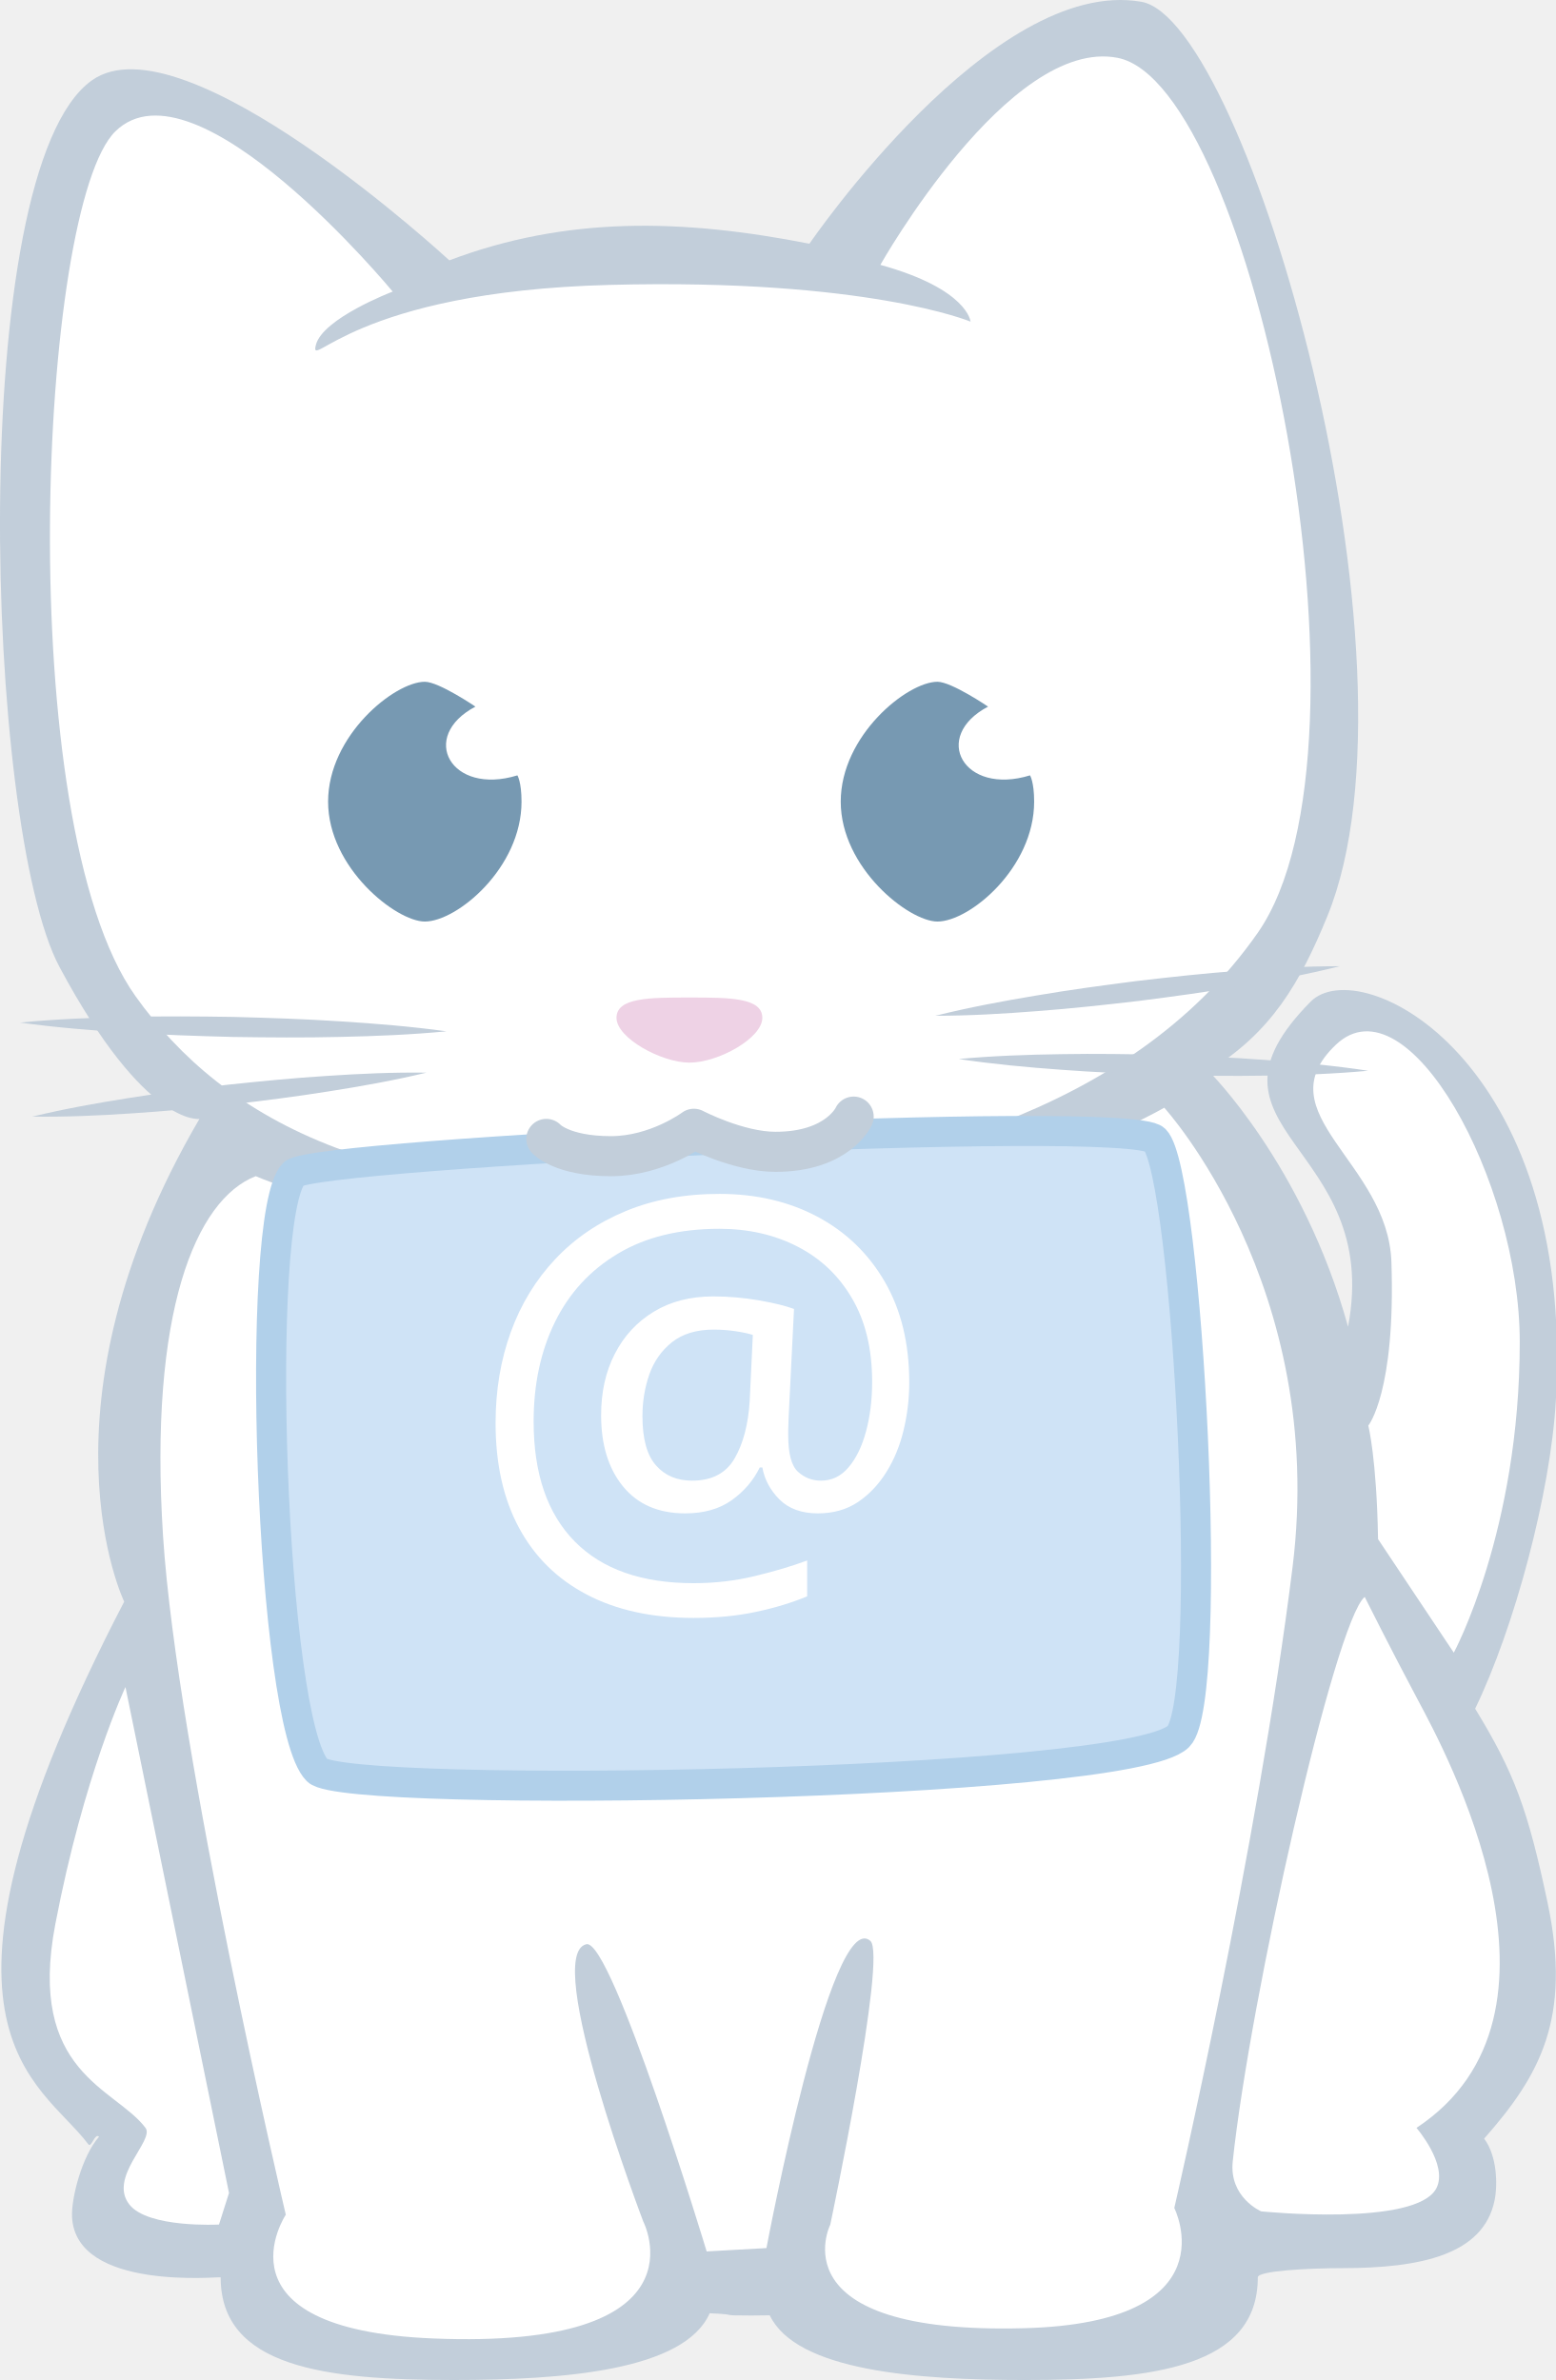
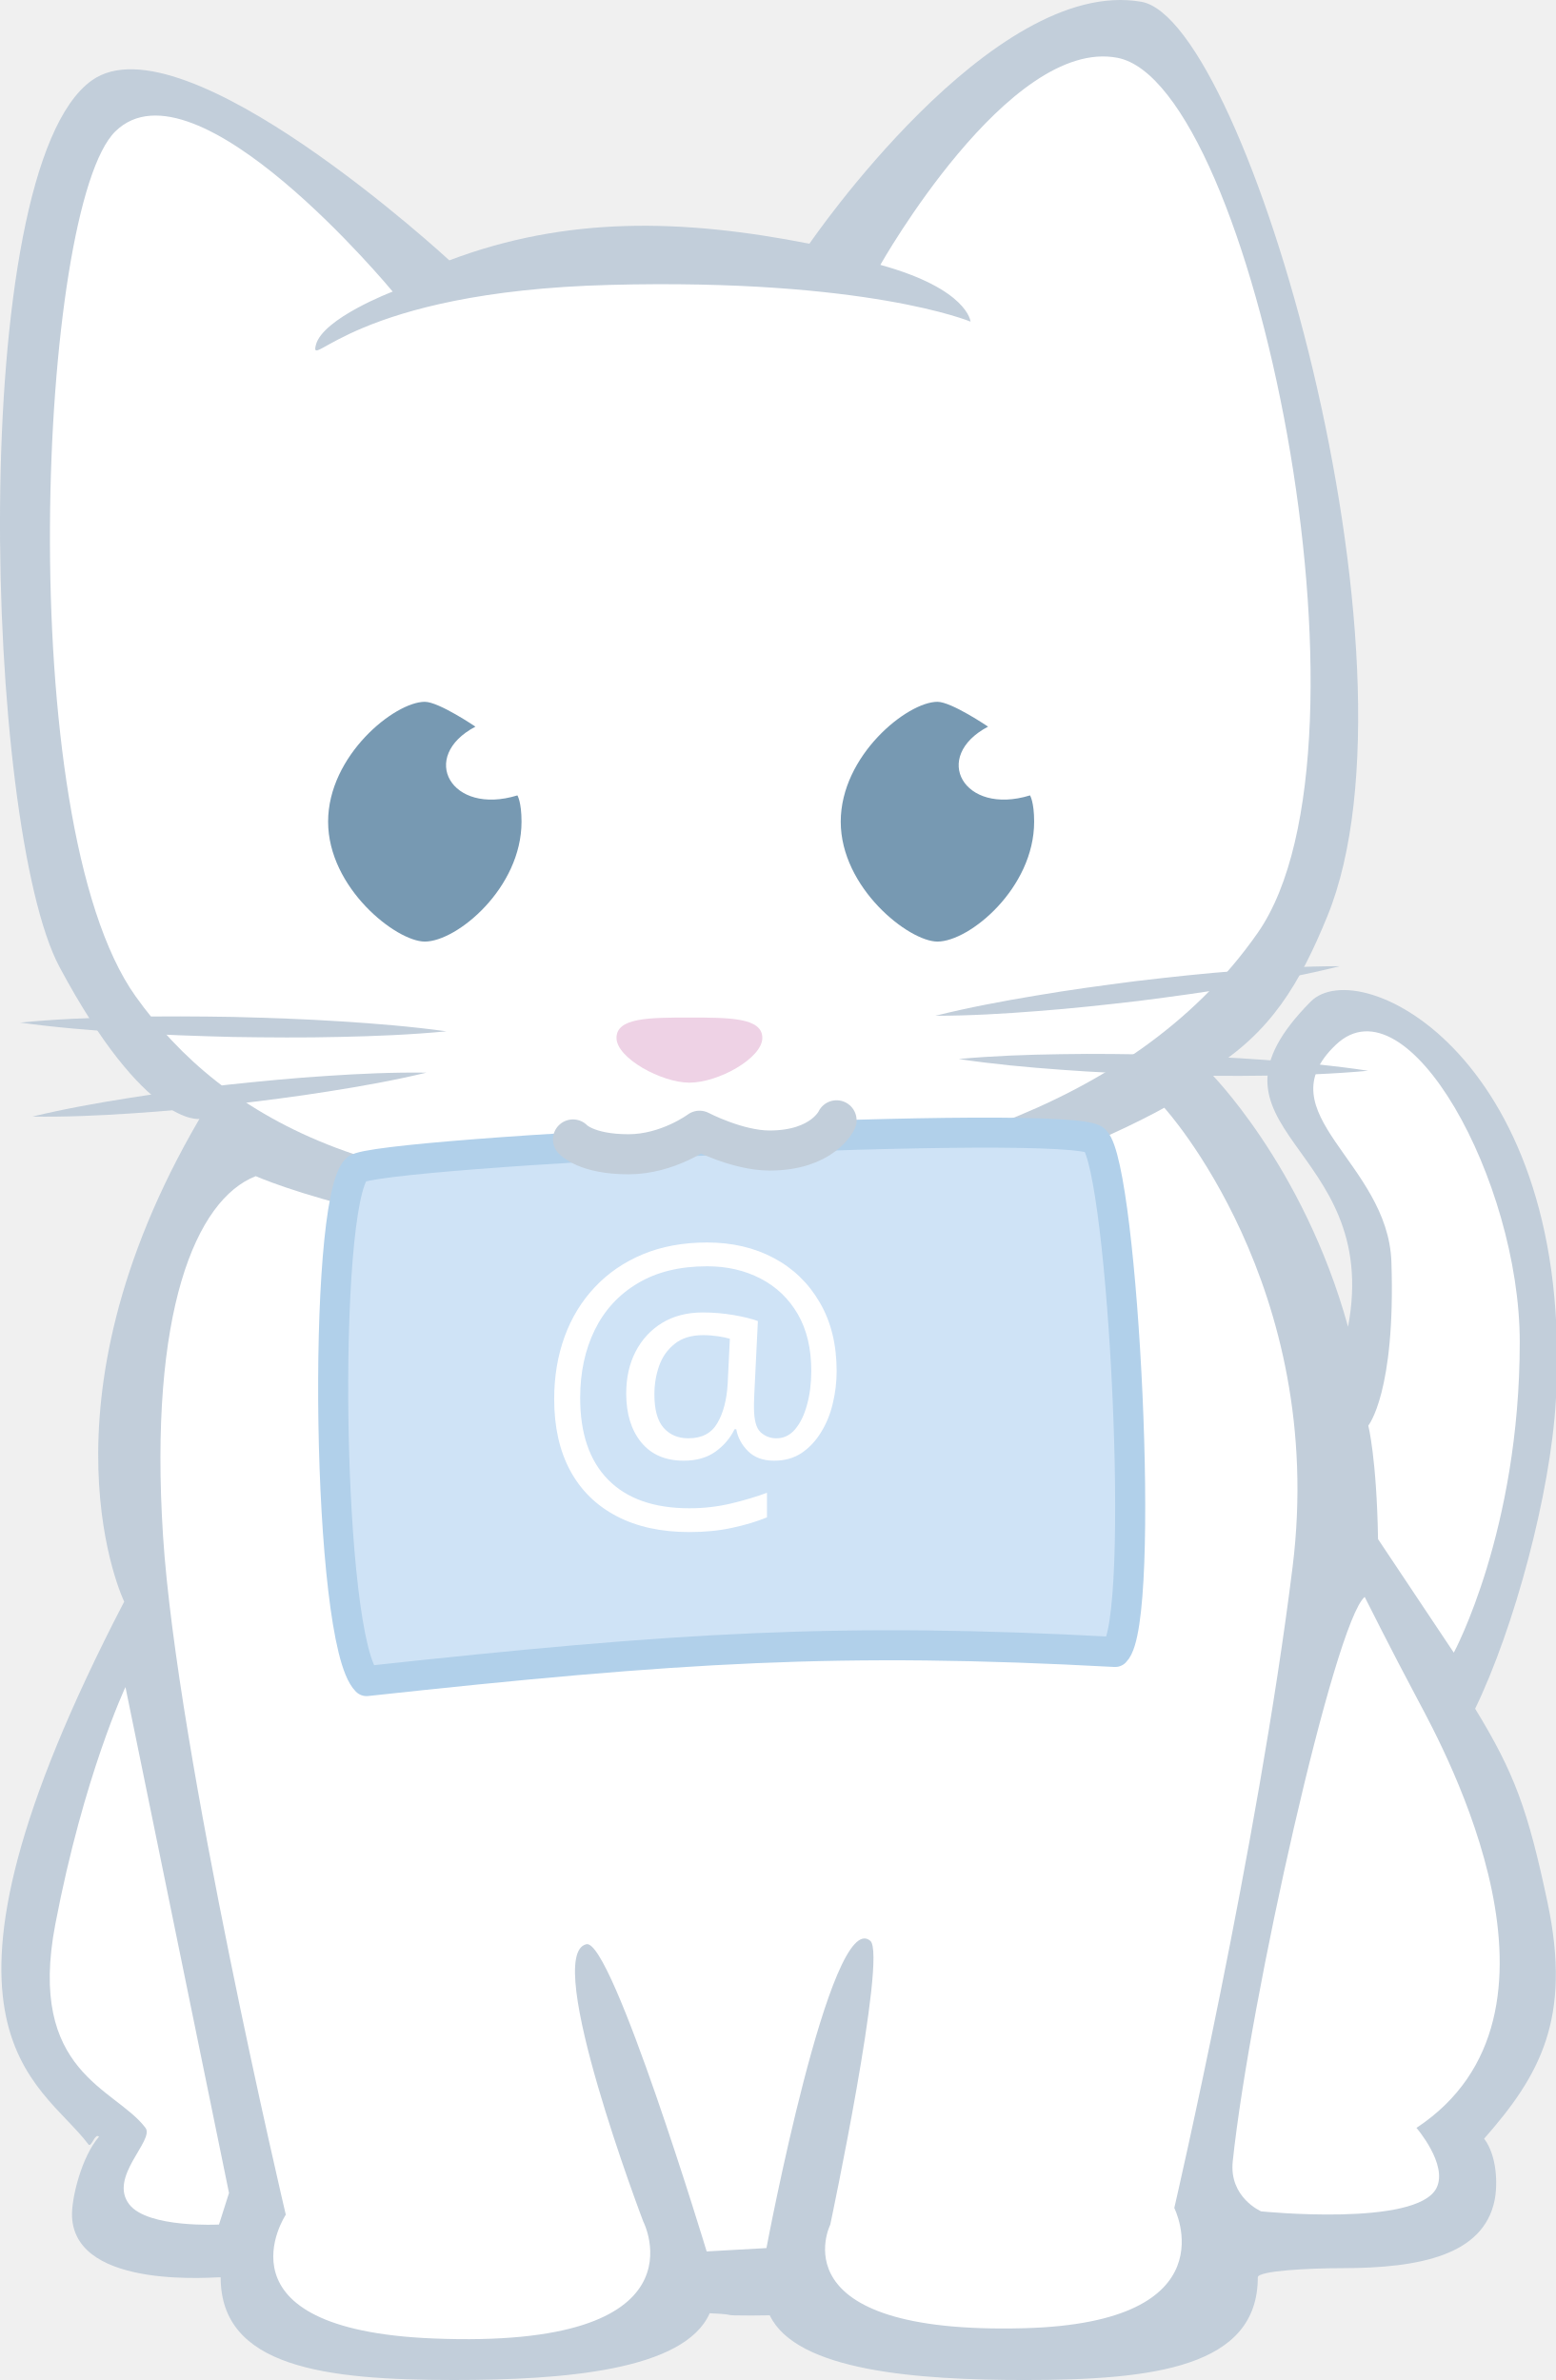
<svg xmlns="http://www.w3.org/2000/svg" version="1.1" id="Layer_1" x="0px" y="0px" width="155.264px" height="237.574px" viewBox="0 0 155.264 237.574" enable-background="new 0 0 155.264 237.574" xml:space="preserve">
  <g id="Layer_1_1_">
-     <path fill="#C2CEDA" d="M154.436,189.921c-1.964-9.295-3.313-12.955-7.227-19.358c3.894-8.03,7.523-21.47,8.054-30.763   c1.94-34.089-19.531-44.806-24.473-39.811c-12.764,12.906,7.211,14.053,3.737,32.45c-4.472-16.206-13.924-25.537-13.924-25.537   c6.249-3.83,9.117-8.75,11.853-15.433c10.396-25.396-8-89.443-18.553-91.291c-14.884-2.604-33.126,24.15-33.126,24.15   c-12.758-2.505-24.258-2.755-35.938,1.66c0,0-26.516-24.515-35.681-17.958C-3.48,17.073-1.536,82.573,5.945,96.54   c8.578,16.016,13.958,15.149,13.958,15.149c-16.883,28.885-7.509,48.189-7.509,48.189c-22.237,42.815-8.362,47.789-3.575,54.172   c0.295,0.396,0.654-1.188,1.063-0.758c-1.718,1.943-2.775,6.158-2.694,7.975c0.333,7.486,14.833,5.955,14.833,6.057   c0,8.975,10.409,10.25,23.25,10.25c10.885,0,23.02-0.92,25.551-6.664c3.23,0.143,0.602,0.227,4.148,0.227   c0.617,0,1.23-0.014,1.846-0.021c2.658,5.563,14.702,6.459,25.455,6.459c12.841,0,23.25-1.275,23.25-10.25   c0-0.662,5.176-0.916,8.396-0.916c7.858,0,14.105-1.334,15.229-6.75c0.318-1.541,0.269-4.441-1.039-6.178   C153.634,207.199,156.886,201.521,154.436,189.921z" />
+     <path fill="#C2CEDA" d="M154.436,189.921c-1.964-9.295-3.313-12.954-7.227-19.357c3.894-8.03,7.522-21.47,8.054-30.763   c1.94-34.09-19.531-44.807-24.473-39.812c-12.765,12.906,7.211,14.053,3.736,32.45c-4.472-16.206-13.924-25.537-13.924-25.537   c6.249-3.83,9.117-8.75,11.854-15.433c10.396-25.396-8-89.443-18.554-91.291C99.019-2.426,80.777,24.328,80.777,24.328   c-12.758-2.505-24.258-2.755-35.938,1.66c0,0-26.517-24.515-35.681-17.958C-3.48,17.073-1.536,82.573,5.945,96.54   c8.578,16.017,13.958,15.149,13.958,15.149c-16.883,28.885-7.509,48.188-7.509,48.188c-22.237,42.815-8.362,47.789-3.575,54.173   c0.295,0.396,0.654-1.188,1.063-0.759c-1.718,1.943-2.775,6.158-2.694,7.976c0.333,7.485,14.833,5.955,14.833,6.057   c0,8.976,10.409,10.25,23.25,10.25c10.885,0,23.021-0.92,25.551-6.664c3.23,0.144,0.603,0.228,4.148,0.228   c0.617,0,1.23-0.015,1.846-0.021c2.658,5.563,14.702,6.459,25.455,6.459c12.841,0,23.25-1.274,23.25-10.25   c0-0.662,5.176-0.916,8.396-0.916c7.857,0,14.104-1.334,15.229-6.75c0.318-1.541,0.27-4.44-1.039-6.178   C153.634,207.199,156.886,201.521,154.436,189.921z" />
  </g>
  <g id="Layer_2">
    <path fill="#FFFFFF" d="M11.521,13.106c8.002-7.803,27.667,16,27.667,16s-7,2.667-7.667,5.333s3.666-5.333,29.333-6   s36,3.667,36,3.667s-0.25-3.25-9-5.667c0,0,12.831-22.764,23.667-20.667c13.494,2.611,27,68.667,14,87.333s-37.68,23.545-52.667,25   c-34.333,3.333-50.667-6.5-59.333-18.667C1.088,81.986,3.864,20.573,11.521,13.106z" />
-     <path fill="#FFFFFF" d="M25.52,117.406c0,0,16.666,7.333,43,6.333s47.667-13.164,47.667-13.164s16.275,17.83,12.805,45.83   s-11.805,64-11.805,64s5.801,11.449-15,12c-24.84,0.658-19.333-10.332-19.333-10.332s5.688-26.875,4-28.334   c-3.956-3.416-10.367,30.666-10.367,30.666l-5.967,0.334c0,0-9.459-31.234-12-30.666c-4.476,1,5.667,27.666,5.667,27.666   s6.666,12.834-21,11.688c-22.261-0.922-14.667-12.354-14.667-12.354s-10.855-46.048-12.25-67.75   C14.836,131.012,19.52,119.74,25.52,117.406z" />
+     <path fill="#FFFFFF" d="M25.52,117.406c0,0,16.666,7.333,43,6.333s47.667-13.164,47.667-13.164s16.275,17.83,12.806,45.83   c-3.471,28-11.806,64-11.806,64s5.801,11.449-15,12c-24.84,0.658-19.333-10.332-19.333-10.332s5.688-26.875,4-28.334   c-3.956-3.416-10.367,30.666-10.367,30.666l-5.967,0.334c0,0-9.459-31.234-12-30.666c-4.476,1,5.667,27.666,5.667,27.666   s6.666,12.834-21,11.688c-22.261-0.923-14.667-12.354-14.667-12.354s-10.854-46.048-12.25-67.75   C14.836,131.012,19.52,119.74,25.52,117.406z" />
    <path fill="#FFFFFF" d="M136.187,159.406c0,0,2.666,5.334,5.333,10.334s17,31.334-0.166,42.666c0,0,3.166,3.668,1.999,6.002   c-1.959,3.914-17.499,2.332-17.499,2.332s-3.219-1.38-2.834-5C124.744,199.505,133.184,161.933,136.187,159.406z" />
-     <path fill="#FFFFFF" d="M12.52,168.406l10.333,50.5l-1,3.15c0,0-7.083,0.378-8.944-2c-2.139-2.732,2.542-6.408,1.611-7.65   c-3-4-11.844-5.466-9-20.332C8.363,177.207,12.52,168.406,12.52,168.406z" />
-     <path fill="#FFFFFF" d="M133.325,104.275c7.128-6.743,18.336,13.593,18.336,29.695c0,18.834-6.582,31-6.582,31l-7.559-11.333   c-0.136-8.063-0.972-11.333-0.972-11.333s2.739-3.338,2.306-16.333C138.52,115.975,126.067,111.141,133.325,104.275z" />
+     <path fill="#FFFFFF" d="M12.52,168.406l10.333,50.5l-1,3.15c0,0-7.083,0.378-8.943-2c-2.14-2.732,2.542-6.408,1.61-7.65   c-3-4-11.844-5.466-9-20.332C8.363,177.207,12.52,168.406,12.52,168.406z" />
+     <path fill="#FFFFFF" d="M133.325,104.275c7.128-6.743,18.336,13.593,18.336,29.695c0,18.834-6.582,31-6.582,31l-7.56-11.333   c-0.136-8.063-0.972-11.333-0.972-11.333s2.739-3.339,2.306-16.333C138.52,115.975,126.067,111.141,133.325,104.275z" />
  </g>
  <g id="Layer_3">
-     <path fill="#7799B2" d="M103.201,80.022c0,6.61-6.435,11.967-9.651,11.967c-2.854,0-9.65-5.357-9.65-11.967   c0-6.608,6.643-11.967,9.65-11.967c1.402,0,5.053,2.481,5.053,2.481c-5.697,3.002-2.447,8.91,4.186,6.861   C102.787,77.398,103.201,78.033,103.201,80.022z" />
-     <path fill="#7799B2" d="M52.045,80.022c0,6.61-6.435,11.967-9.651,11.967c-2.854,0-9.652-5.357-9.652-11.967   c0-6.608,6.643-11.967,9.652-11.967c1.401,0,5.051,2.481,5.051,2.481c-5.698,3.002-2.447,8.91,4.188,6.861   C51.632,77.398,52.045,78.033,52.045,80.022z" />
-     <path fill="#EED2E5" d="M76.075,101.604c0,2.02-4.388,4.469-7.277,4.469c-2.776,0-7.276-2.449-7.276-4.469s3.258-2.031,7.276-2.031   C72.817,99.573,76.075,99.584,76.075,101.604z" />
+     <path fill="#7799B2" d="M103.201,82.022c0,6.609-6.436,11.967-9.651,11.967c-2.854,0-9.65-5.357-9.65-11.967   c0-6.608,6.644-11.967,9.65-11.967c1.402,0,5.053,2.48,5.053,2.48c-5.697,3.002-2.447,8.91,4.187,6.861   C102.787,79.398,103.201,80.033,103.201,82.022z" />
+     <path fill="#7799B2" d="M52.045,82.022c0,6.609-6.436,11.967-9.651,11.967c-2.854,0-9.651-5.357-9.651-11.967   c0-6.608,6.643-11.967,9.651-11.967c1.401,0,5.051,2.48,5.051,2.48c-5.697,3.002-2.446,8.91,4.188,6.861   C51.632,79.398,52.045,80.033,52.045,82.022z" />
+     <path fill="#EED2E5" d="M76.075,103.604c0,2.02-4.389,4.469-7.277,4.469c-2.776,0-7.276-2.449-7.276-4.469   c0-2.021,3.258-2.031,7.276-2.031S76.075,101.584,76.075,103.604z" />
  </g>
  <g id="Layer_4">
-     <path fill="#CFE3F6" stroke="#B1D0EA" stroke-width="3" stroke-linejoin="round" stroke-miterlimit="10" d="M117.599,173.339   c-5.037,5.037-83.059,6.263-85.933,3.389c-4.668-4.669-6.383-55.544-2.349-59.577c2.03-2.029,83.308-6.015,85.934-3.389   C118.544,117.054,121.277,169.664,117.599,173.339z" />
-     <ellipse fill="#FFFFFF" cx="61.204" cy="110.488" rx="6.686" ry="3.415" />
-     <ellipse fill="#FFFFFF" cx="76.992" cy="109.988" rx="8.195" ry="3.915" />
-     <path fill="#FFFFFF" stroke="#C2CEDA" stroke-width="4" stroke-linecap="round" stroke-linejoin="round" stroke-miterlimit="10" d="   M54.519,113.687c0,0,1.511,1.724,6.457,1.724c4.603,0,8.267-2.736,8.267-2.736s4.394,2.301,8.144,2.301   c6.224,0,7.802-3.516,7.802-3.516" />
-     <text transform="matrix(1 0 0 1 46.3933 156.8159)" fill="#FFFFFF" font-family="'ArialMT'" font-size="52.712">@</text>
+     <path fill="#CFE3F6" stroke="#B1D0EA" stroke-width="3" stroke-linejoin="round" stroke-miterlimit="10" d="M111.279,164.901   c-27.38-1.482-43.391-0.495-74.697,2.906c-4.003-4.005-4.475-47.637-1.015-51.096c1.741-1.739,71.447-5.158,73.699-2.906   C112.089,116.629,114.433,161.748,111.279,164.901z" />
+     <ellipse fill="#FFFFFF" cx="62.913" cy="110.998" rx="5.732" ry="2.928" />
+     <ellipse fill="#FFFFFF" cx="76.453" cy="110.569" rx="7.027" ry="3.357" />
+     <path fill="#FFFFFF" stroke="#C2CEDA" stroke-width="4" stroke-linecap="round" stroke-linejoin="round" stroke-miterlimit="10" d="   M57.18,113.741c0,0,1.295,1.479,5.538,1.479c3.947,0,7.09-2.348,7.09-2.348s3.769,1.975,6.984,1.975c5.337,0,6.69-3.016,6.69-3.016   " />
+     <text transform="matrix(1 0 0 1 53.2102 149.7292)" fill="#FFFFFF" font-family="'ArialMT'" font-size="36">@</text>
  </g>
  <g id="Layer_5">
    <g>
-       <path fill="#C2CEDA" d="M93.339,101.395c3.314-0.823,6.652-1.45,9.999-2.008c3.346-0.571,6.704-1.025,10.066-1.457    c3.366-0.395,6.736-0.765,10.12-1.02c3.383-0.267,6.772-0.463,10.188-0.462c-3.313,0.826-6.651,1.454-9.999,2.011    c-3.345,0.57-6.704,1.024-10.065,1.454c-3.367,0.393-6.736,0.763-10.12,1.016C100.145,101.196,96.754,101.394,93.339,101.395z" />
+       <path fill="#C2CEDA" d="M93.339,101.395c3.313-0.823,6.651-1.45,9.999-2.008c3.346-0.571,6.704-1.025,10.065-1.457    c3.366-0.396,6.736-0.766,10.12-1.021c3.383-0.267,6.772-0.463,10.188-0.462c-3.313,0.826-6.651,1.454-9.999,2.011    c-3.345,0.57-6.704,1.024-10.065,1.454c-3.367,0.394-6.735,0.764-10.12,1.017C100.145,101.196,96.754,101.394,93.339,101.395z" />
    </g>
    <g>
-       <path fill="#C2CEDA" d="M95.677,105.711c3.418-0.316,6.827-0.435,10.236-0.484c3.409-0.062,6.815-0.007,10.221,0.071    c3.404,0.115,6.81,0.255,10.208,0.512c3.401,0.244,6.801,0.559,10.192,1.073c-3.417,0.318-6.828,0.438-10.236,0.487    c-3.409,0.061-6.814,0.006-10.221-0.074c-3.404-0.117-6.808-0.257-10.208-0.515C102.469,106.536,99.07,106.222,95.677,105.711z" />
+       <path fill="#C2CEDA" d="M95.677,105.711c3.418-0.315,6.827-0.435,10.236-0.483c3.408-0.063,6.814-0.007,10.221,0.07    c3.404,0.115,6.81,0.256,10.208,0.513c3.401,0.244,6.801,0.559,10.192,1.073c-3.417,0.317-6.828,0.438-10.236,0.486    c-3.409,0.062-6.814,0.006-10.221-0.074c-3.404-0.116-6.809-0.257-10.208-0.515C102.469,106.536,99.07,106.222,95.677,105.711z" />
    </g>
    <g>
-       <path fill="#C2CEDA" d="M44.556,102.948c-3.556,0.341-7.105,0.484-10.655,0.559c-3.55,0.086-7.097,0.056-10.645,0.003    c-3.546-0.09-7.091-0.206-10.634-0.438c-3.543-0.22-7.085-0.51-10.623-0.999c3.556-0.343,7.106-0.488,10.655-0.563    c3.549-0.086,7.097-0.056,10.644,0c3.547,0.093,7.092,0.208,10.635,0.44C37.477,102.172,41.019,102.461,44.556,102.948z" />
+       <path fill="#C2CEDA" d="M44.556,102.948c-3.556,0.341-7.104,0.484-10.655,0.559c-3.55,0.087-7.097,0.057-10.645,0.004    c-3.546-0.091-7.091-0.206-10.634-0.438c-3.543-0.22-7.085-0.51-10.623-0.999c3.556-0.343,7.105-0.488,10.654-0.563    c3.55-0.087,7.098-0.057,10.645,0c3.547,0.093,7.092,0.208,10.635,0.439C37.477,102.172,41.019,102.461,44.556,102.948z" />
    </g>
    <g>
-       <path fill="#C2CEDA" d="M42.556,107.073c-3.232,0.777-6.486,1.357-9.747,1.869c-3.261,0.524-6.533,0.932-9.81,1.318    c-3.278,0.348-6.562,0.671-9.856,0.879c-3.294,0.22-6.597,0.37-9.92,0.321c3.23-0.779,6.484-1.361,9.747-1.873    c3.26-0.523,6.532-0.931,9.809-1.314c3.28-0.346,6.563-0.669,9.858-0.876C35.931,107.178,39.232,107.027,42.556,107.073z" />
+       <path fill="#C2CEDA" d="M42.556,107.073c-3.232,0.777-6.486,1.357-9.747,1.869c-3.261,0.524-6.533,0.932-9.81,1.318    c-3.278,0.348-6.563,0.671-9.856,0.879c-3.294,0.22-6.597,0.37-9.92,0.32c3.23-0.778,6.484-1.36,9.747-1.873    c3.26-0.522,6.532-0.931,9.809-1.313c3.28-0.346,6.563-0.669,9.858-0.876C35.931,107.178,39.232,107.027,42.556,107.073z" />
    </g>
  </g>
</svg>
